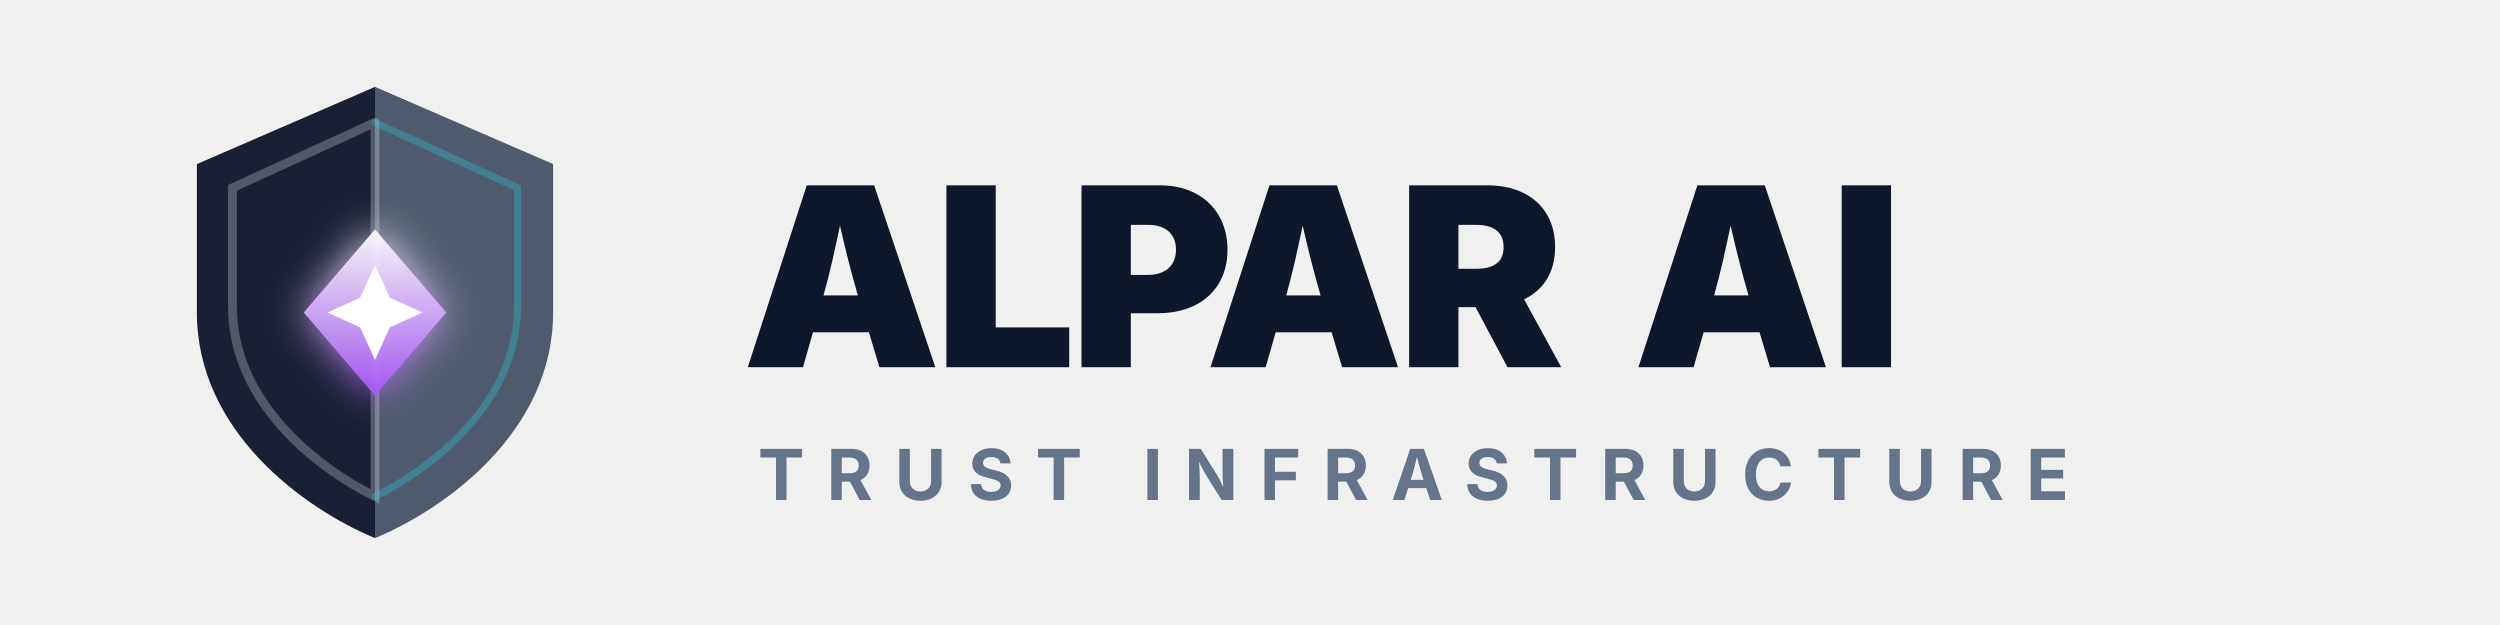
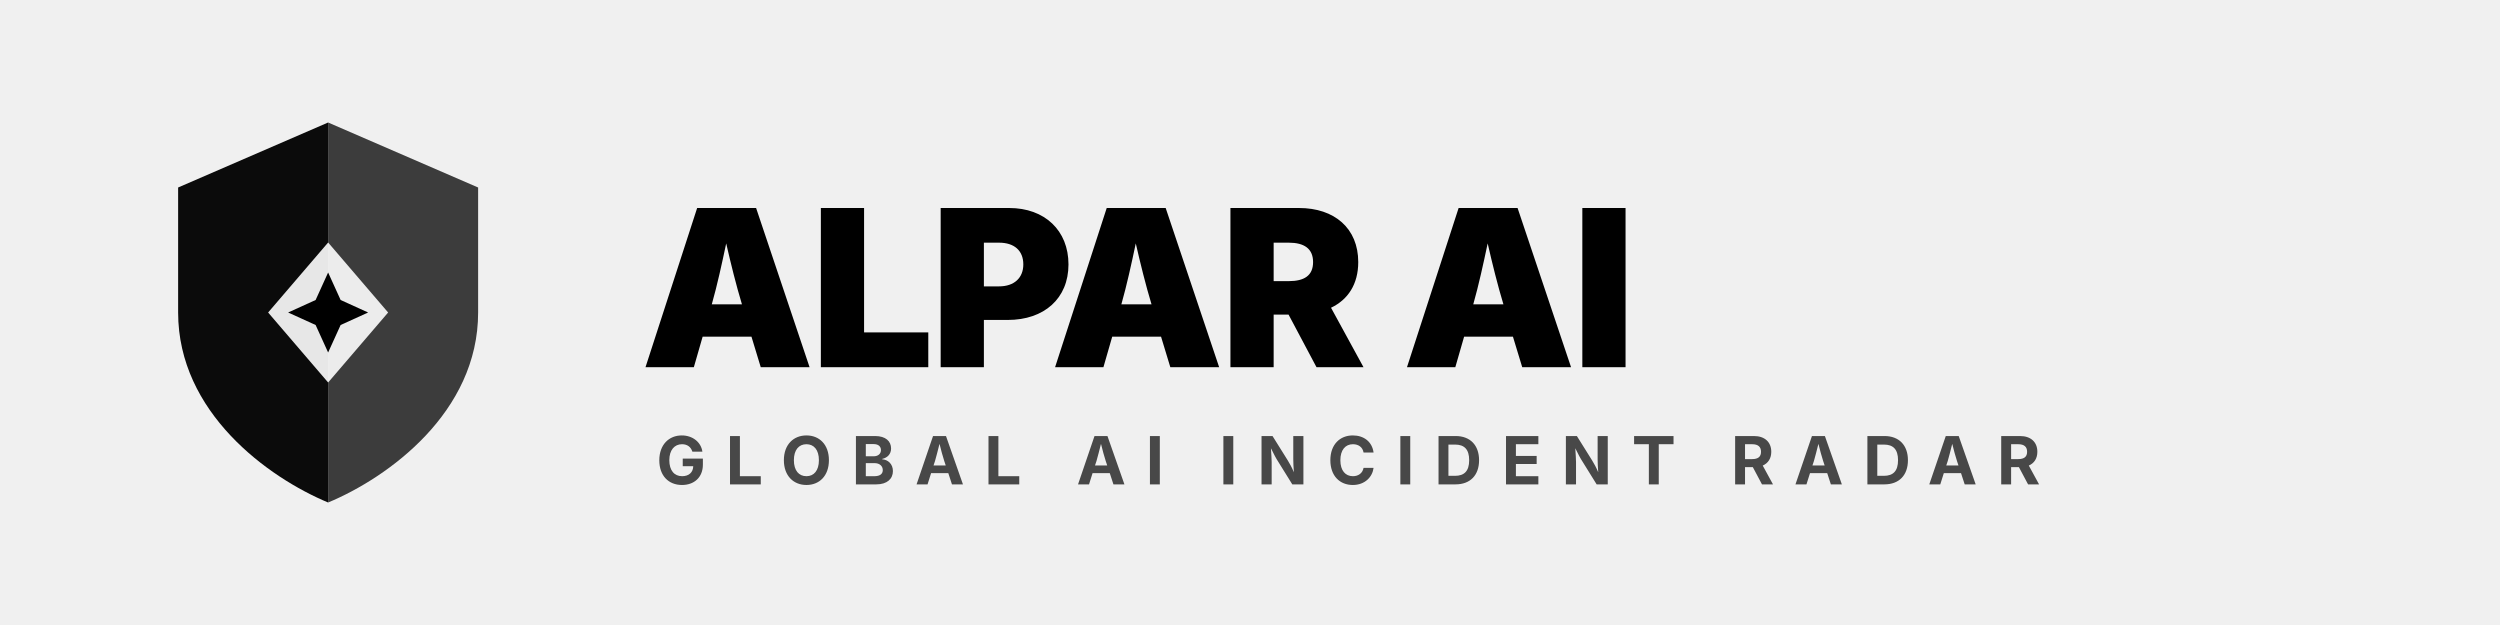
- <svg xmlns="http://www.w3.org/2000/svg" viewBox="0 0 320 80" width="320" height="80" fill="none" role="img" aria-label="ALPAR AI">
-   <defs>
-     <linearGradient id="logo-shield-left" x1="20" y1="12" x2="50" y2="88" gradientUnits="userSpaceOnUse">
-       <stop offset="0%" stop-color="#C084FC" />
-       <stop offset="50%" stop-color="#9333EA" />
-       <stop offset="100%" stop-color="#4F46E5" />
-     </linearGradient>
-     <linearGradient id="logo-shield-right" x1="80" y1="12" x2="50" y2="88" gradientUnits="userSpaceOnUse">
-       <stop offset="0%" stop-color="#22D3EE" />
-       <stop offset="60%" stop-color="#0284C7" />
-       <stop offset="100%" stop-color="#0F172A" />
-     </linearGradient>
-     <linearGradient id="logo-core-grad" x1="50" y1="36" x2="50" y2="64" gradientUnits="userSpaceOnUse">
-       <stop offset="0%" stop-color="#FFFFFF" />
-       <stop offset="100%" stop-color="#A855F7" />
-     </linearGradient>
-     <linearGradient id="logo-text-alpar" x1="0" y1="0" x2="1" y2="0">
-       <stop offset="0%" stop-color="#FFFFFF" />
-       <stop offset="100%" stop-color="#E2E8F0" />
-     </linearGradient>
-     <linearGradient id="logo-text-ai" x1="0" y1="0" x2="1" y2="0">
-       <stop offset="0%" stop-color="#22D3EE" />
-       <stop offset="100%" stop-color="#06B6D4" />
-     </linearGradient>
-     <filter id="logo-glow" x="-40%" y="-40%" width="180%" height="180%">
-       <feGaussianBlur stdDeviation="3.5" result="blur" />
-       <feMerge>
-         <feMergeNode in="blur" />
-         <feMergeNode in="SourceGraphic" />
-       </feMerge>
-     </filter>
-   </defs>
-   <g transform="translate(10, 2) scale(0.76)">
-     <path d="M 50,12 L 20,25 V 50 C 20,70 38,83 50,88 Z" fill="#0F172A" fill-opacity="0.95" />
-     <path d="M 50,12 L 80,25 V 50 C 80,70 62,83 50,88 Z" fill="#334155" fill-opacity="0.85" />
-     <path d="M 50,18 L 26,29 V 49 C 26,65 40,76 50,81 V 18" stroke="#FFFFFF" stroke-width="1.5" stroke-opacity="0.25" stroke-linecap="round" />
-     <path d="M 50,18 L 74,29 V 49 C 74,65 60,76 50,81" stroke="#22D3EE" stroke-width="1.2" stroke-opacity="0.3" stroke-linecap="round" />
-     <path d="M 50,36 L 62,50 L 50,64 L 38,50 Z" fill="url(#logo-core-grad)" filter="url(#logo-glow)" opacity="0.95" />
-     <path d="M 50,42 L 52.5,47.5 L 58,50 L 52.5,52.5 L 50,58 L 47.5,52.5 L 42,50 L 47.5,47.5 Z" fill="#FFFFFF" />
+ <svg xmlns="http://www.w3.org/2000/svg" viewBox="0 0 320 80" width="100%" height="100%" fill="none">
+   <g transform="translate(10, 8) scale(0.64)">
+     <path d="M 50,12 L 20,25 V 50 C 20,70 38,83 50,88 Z" fill="#000000" fill-opacity="0.95" />
+     <path d="M 50,12 L 80,25 V 50 C 80,70 62,83 50,88 Z" fill="#000000" fill-opacity="0.75" />
+     <path d="M 50,36 L 62,50 L 50,64 L 38,50 Z" fill="#ffffff" fill-opacity="0.9" />
+     <path d="M 50,42 L 52.5,47.5 L 58,50 L 52.5,52.5 L 50,58 L 47.5,52.5 L 42,50 L 47.5,47.5 Z" fill="#000000" />
  </g>
-   <g transform="translate(95, 0)" font-family="Inter, -apple-system, BlinkMacSystemFont, 'Segoe UI', system-ui, sans-serif">
-     <text x="0" y="47" font-size="32" font-weight="900" letter-spacing="-0.8" fill="#0F172A">ALPAR</text>
-     <text x="114" y="47" font-size="32" font-weight="900" letter-spacing="-0.2" fill="#0F172A">AI</text>
-     <text x="2" y="64" font-size="9" font-weight="700" letter-spacing="2.8" fill="#64748B" text-transform="uppercase">TRUST INFRASTRUCTURE</text>
-   </g>
+   <text x="82" y="47" font-family="system-ui, -apple-system, sans-serif" font-size="28" font-weight="900" fill="#000000" letter-spacing="-0.5px">
+     ALPAR AI
+   </text>
+   <text x="84" y="62" font-family="system-ui, -apple-system, sans-serif" font-size="8.5" font-weight="700" fill="#000000" fill-opacity="0.7" letter-spacing="2.5px">
+     GLOBAL AI INCIDENT RADAR
+   </text>
</svg>
